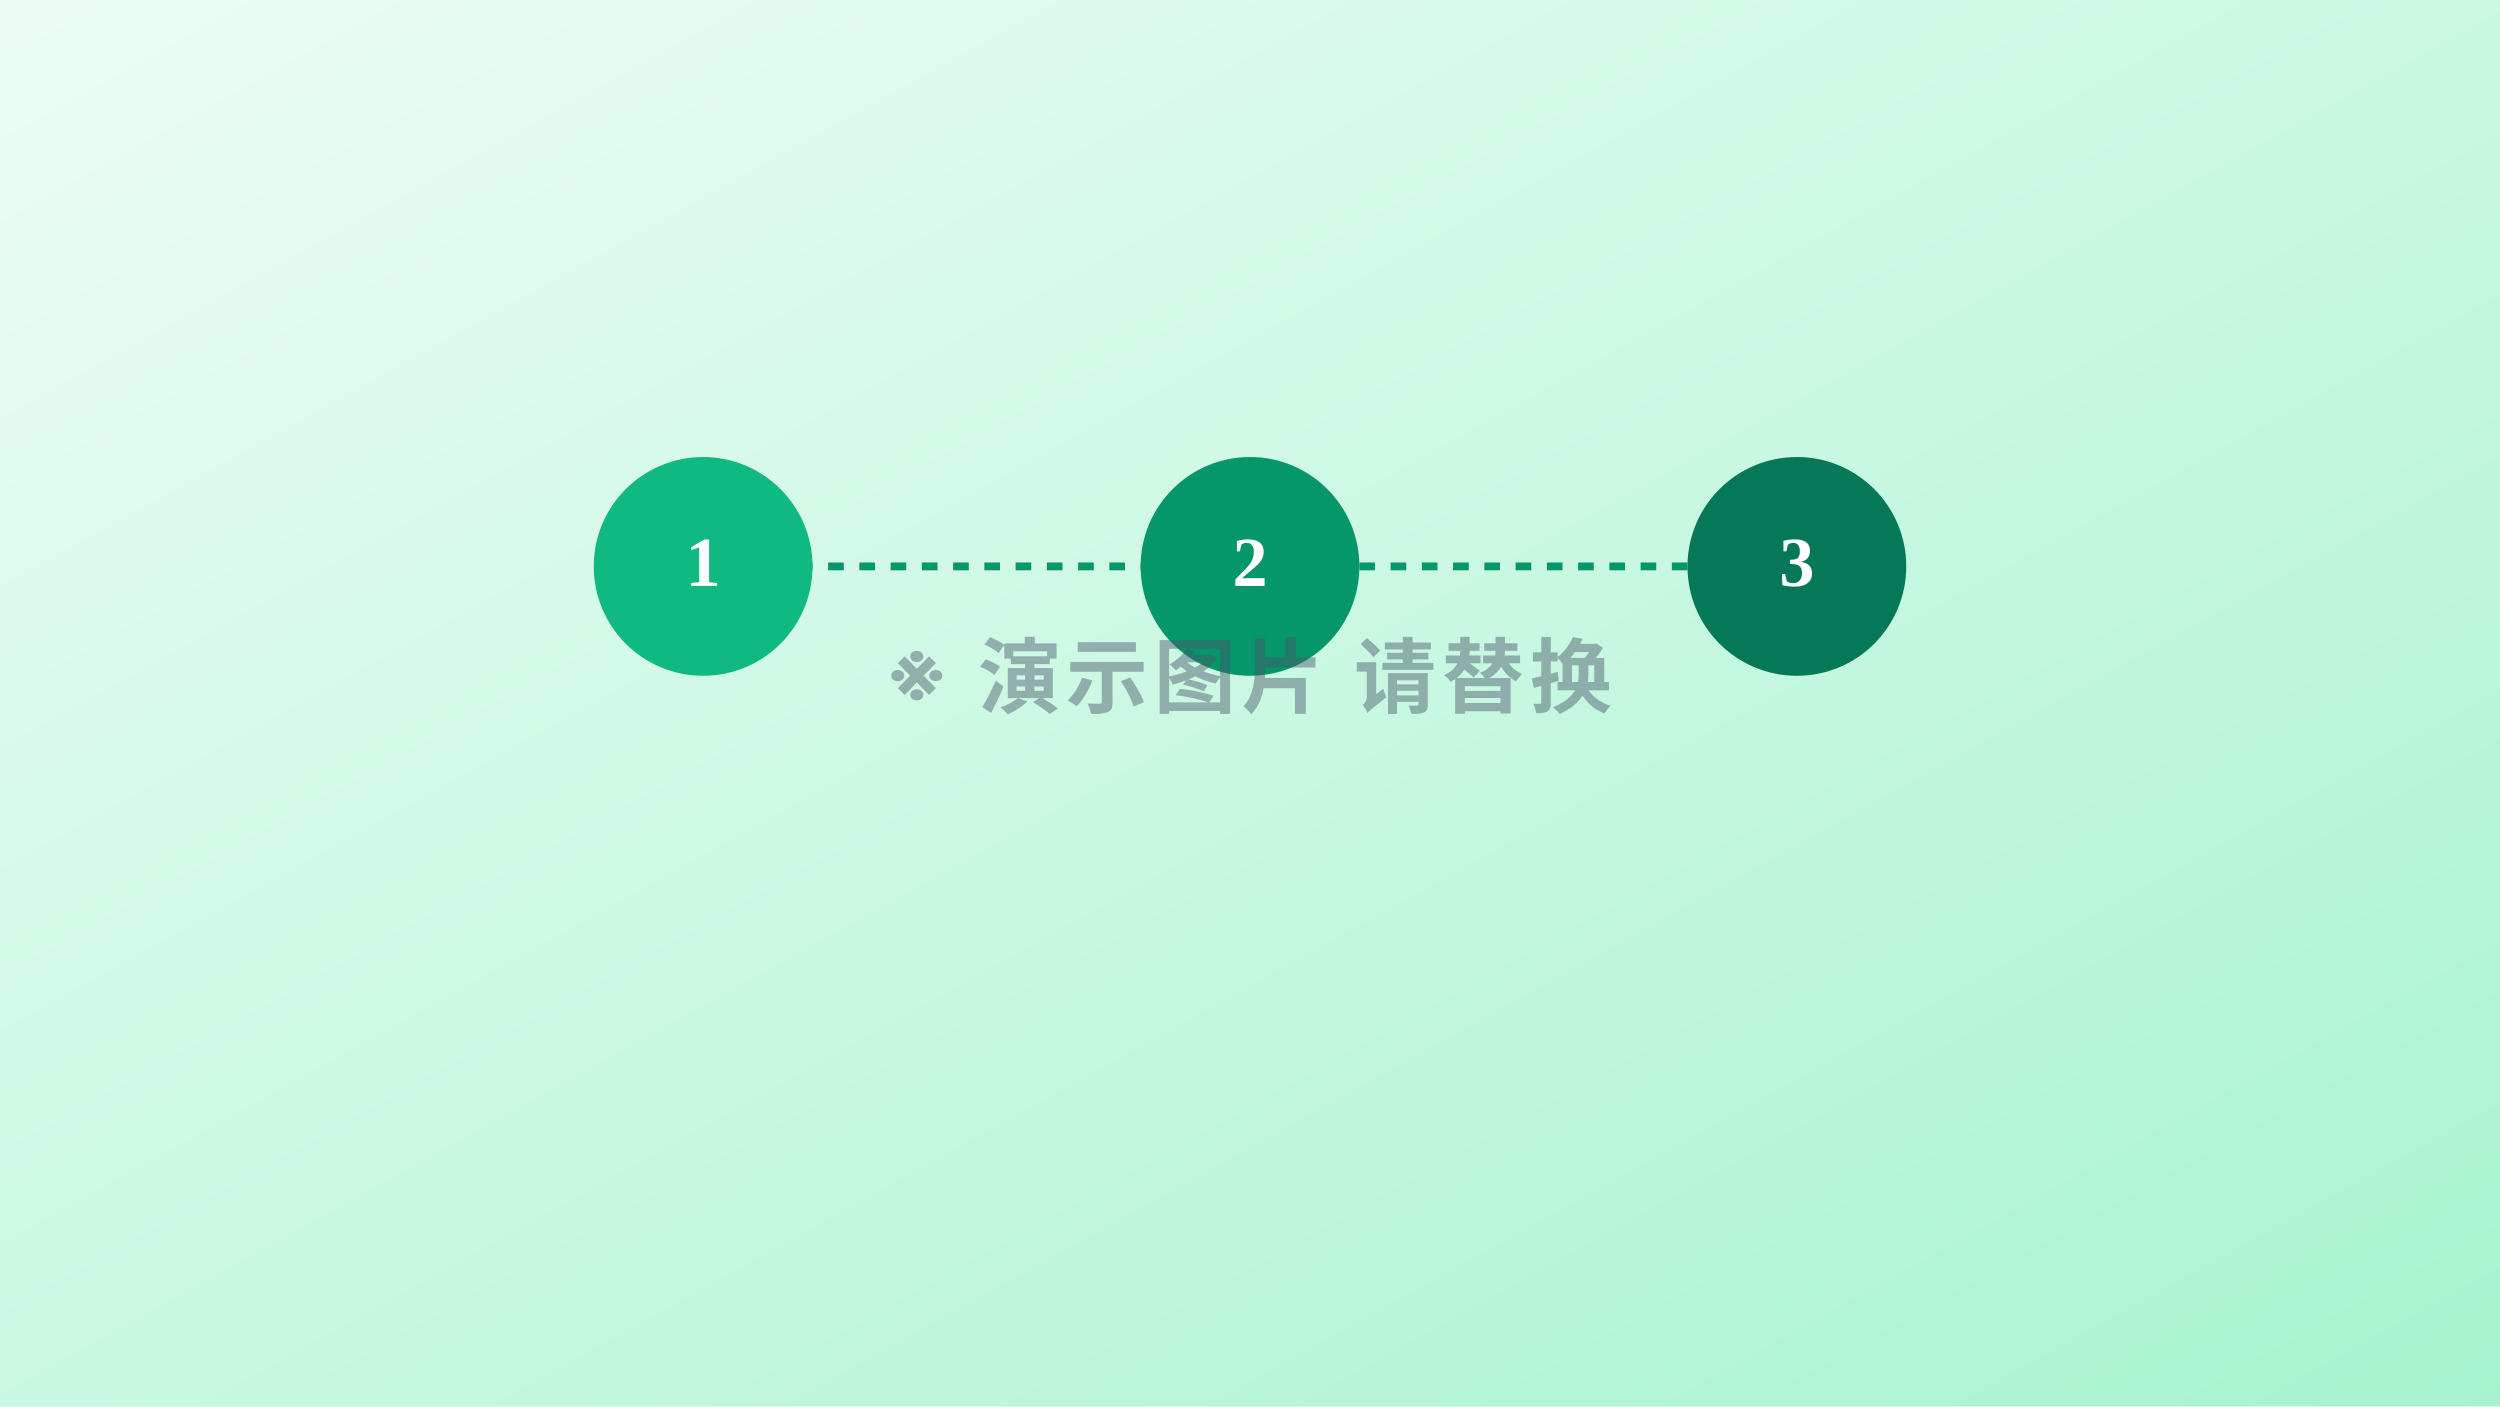
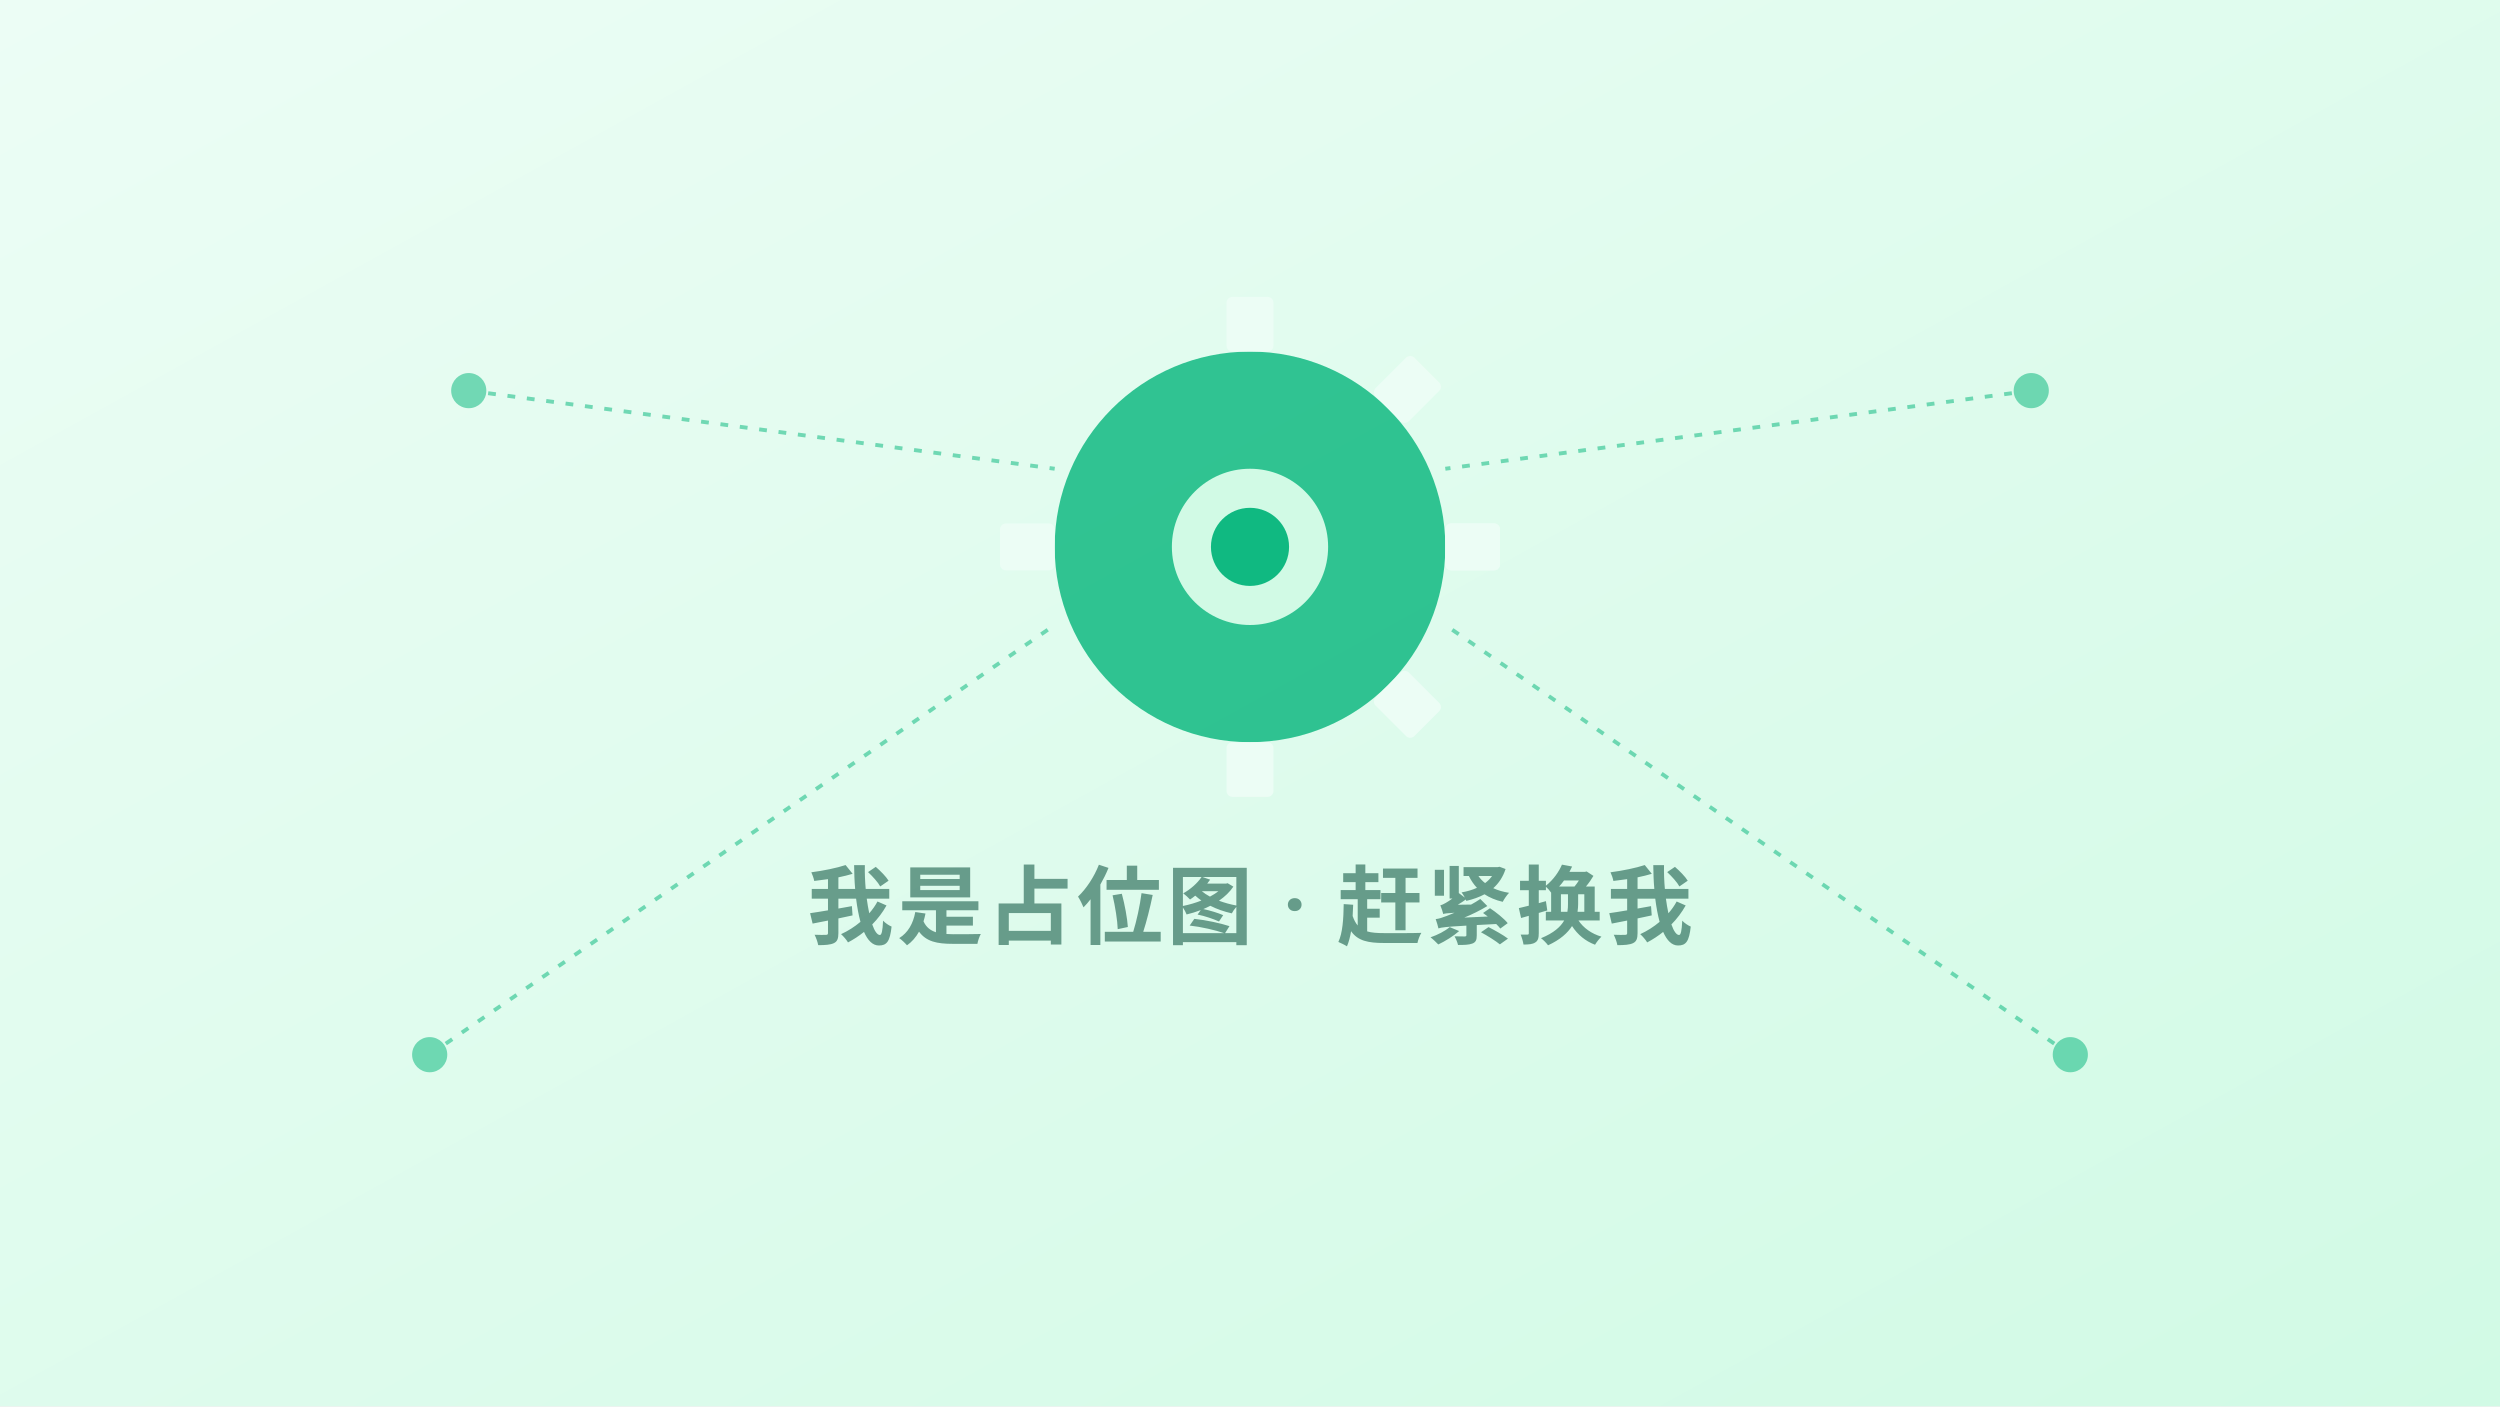
<svg xmlns="http://www.w3.org/2000/svg" viewBox="0 0 1280 720" width="1280" height="720">
  <defs>
    <linearGradient id="bg" x1="0" y1="0" x2="1" y2="1">
      <stop offset="0%" stop-color="#ECFDF5" />
-       <stop offset="100%" stop-color="#A7F3D0" />
+       <stop offset="100%" stop-color="#D1FAE5" />
    </linearGradient>
  </defs>
  <rect width="1280" height="720" fill="url(#bg)" />
-   <g transform="translate(640,290)">
-     <line x1="-280" y1="0" x2="280" y2="0" stroke="#059669" stroke-width="4" stroke-dasharray="8 8" />
-     <circle cx="-280" cy="0" r="56" fill="#10B981" />
-     <text x="-280" y="10" text-anchor="middle" font-size="36" font-weight="900" fill="#FFFFFF">1</text>
-     <circle cx="0" cy="0" r="56" fill="#059669" />
-     <text x="0" y="10" text-anchor="middle" font-size="36" font-weight="900" fill="#FFFFFF">2</text>
-     <circle cx="280" cy="0" r="56" fill="#047857" />
-     <text x="280" y="10" text-anchor="middle" font-size="36" font-weight="900" fill="#FFFFFF">3</text>
+   <g transform="translate(640 280)">
+     <g fill="#10B981" opacity="0.85">
+       <circle r="100" />
+     </g>
+     <g fill="#ECFDF5">
+       <rect x="-12" y="-128" width="24" height="28" rx="3" />
+       <rect x="-12" y="100" width="24" height="28" rx="3" />
+       <rect x="-128" y="-12" width="28" height="24" rx="3" />
+       <rect x="100" y="-12" width="28" height="24" rx="3" />
+       <rect x="-12" y="-128" width="24" height="28" rx="3" transform="rotate(45)" />
+       <rect x="-12" y="-128" width="24" height="28" rx="3" transform="rotate(90)" />
+       <rect x="-12" y="-128" width="24" height="28" rx="3" transform="rotate(135)" />
+     </g>
+     <circle r="40" fill="#D1FAE5" />
+     <circle r="20" fill="#10B981" />
  </g>
-   <g opacity="0.45">
-     <text x="640" y="360" text-anchor="middle" font-family="-apple-system,Segoe UI,Roboto,PingFang SC,Microsoft YaHei,sans-serif" font-size="42" font-weight="700" fill="#475569" letter-spacing="3">
-       ※ 演示图片 请替换
+   <g stroke="#10B981" stroke-width="2" fill="#10B981" opacity="0.55">
+     <line x1="240" y1="200" x2="540" y2="240" stroke-dasharray="4 6" />
+     <line x1="220" y1="540" x2="540" y2="320" stroke-dasharray="4 6" />
+     <line x1="1040" y1="200" x2="740" y2="240" stroke-dasharray="4 6" />
+     <line x1="1060" y1="540" x2="740" y2="320" stroke-dasharray="4 6" />
+     <circle cx="240" cy="200" r="8" />
+     <circle cx="220" cy="540" r="8" />
+     <circle cx="1040" cy="200" r="8" />
+     <circle cx="1060" cy="540" r="8" />
+   </g>
+   <g opacity="0.55">
+     <text x="640" y="480" text-anchor="middle" font-family="-apple-system,Segoe UI,Roboto,PingFang SC,Microsoft YaHei,sans-serif" font-size="44" font-weight="700" fill="#064E3B" letter-spacing="2">
+       我是占位图 · 赶紧换我
    </text>
  </g>
</svg>
